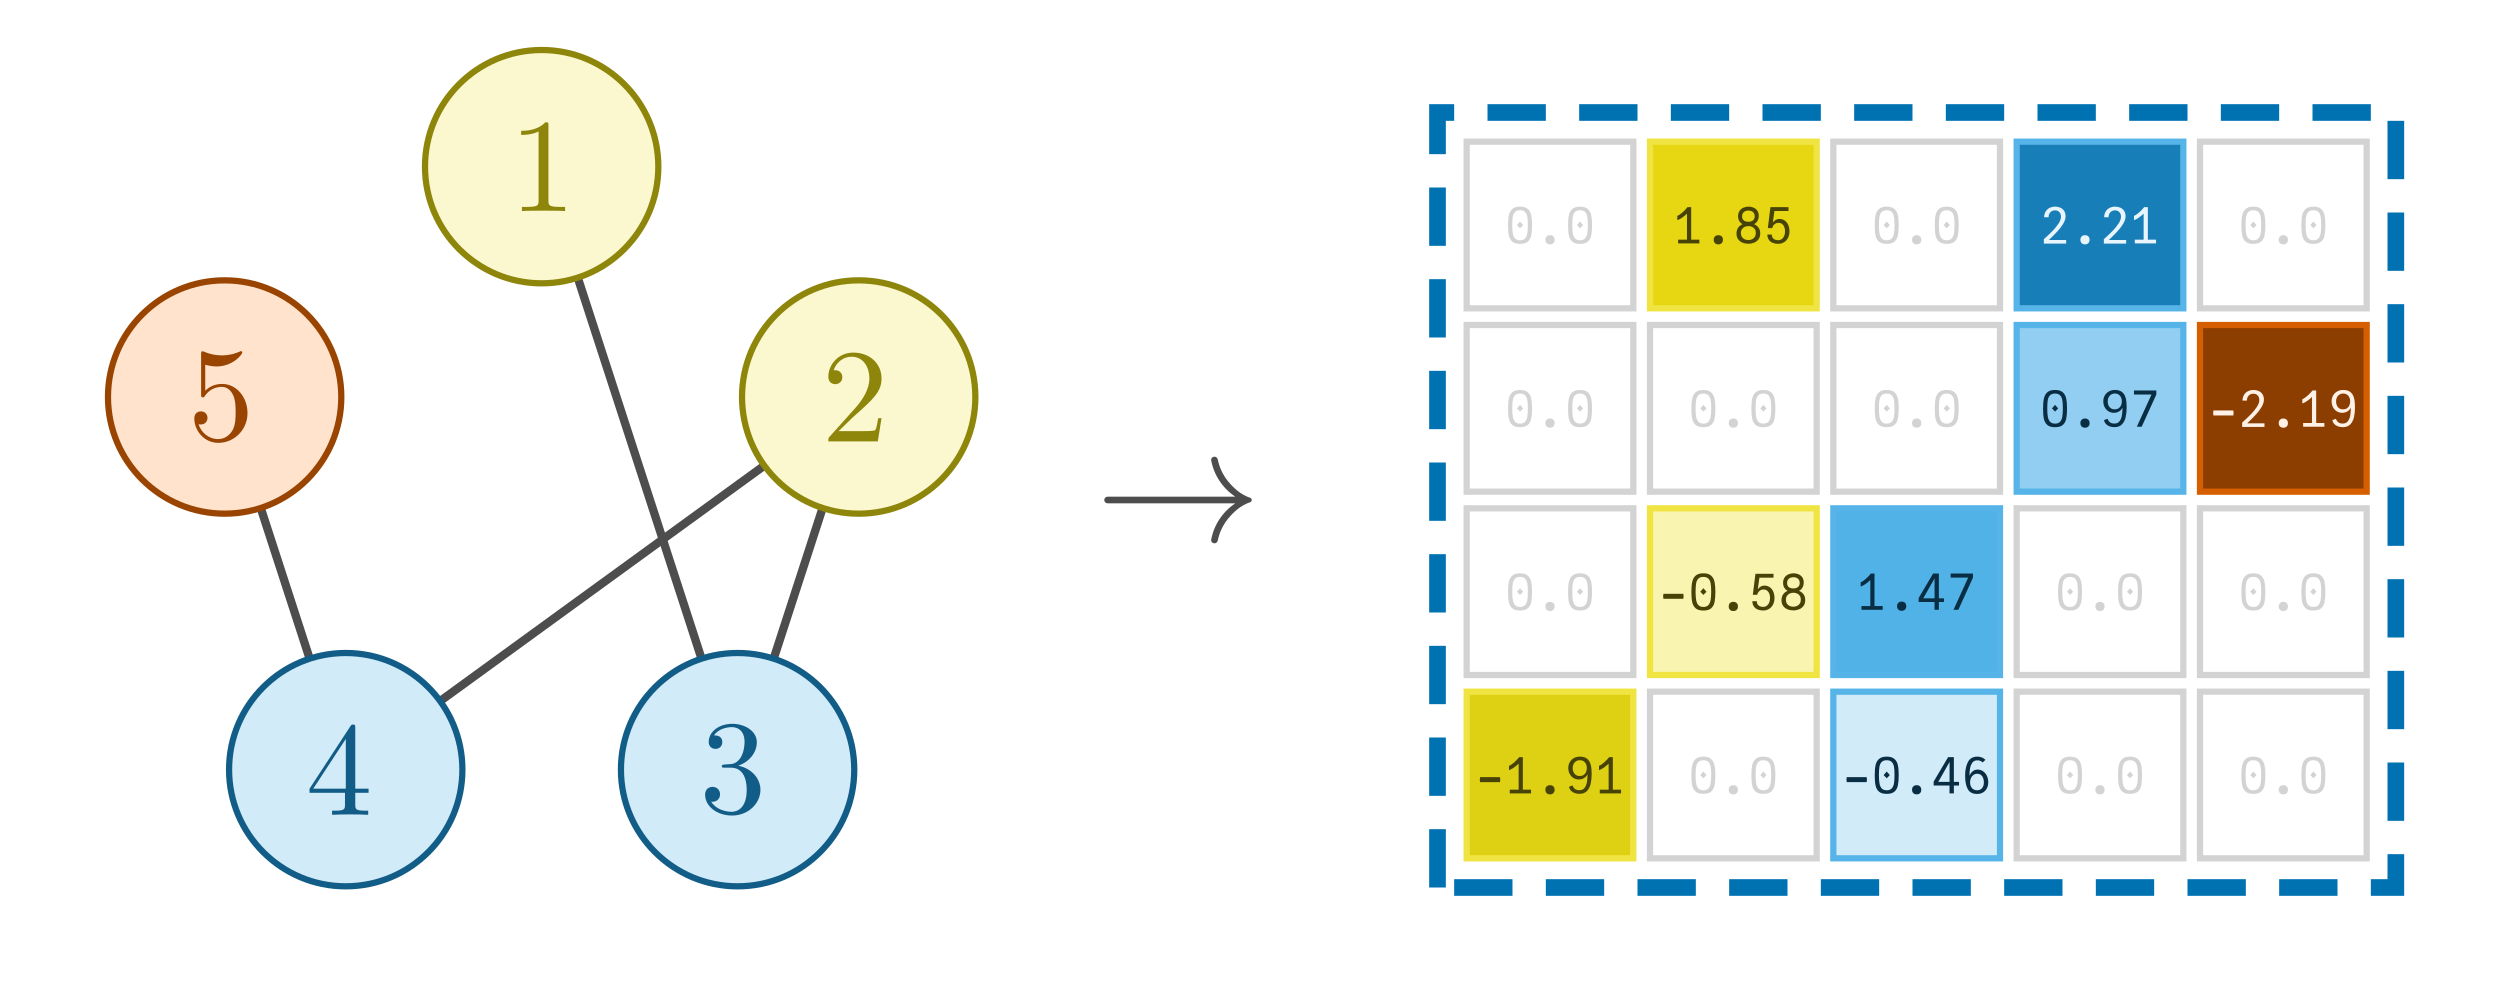
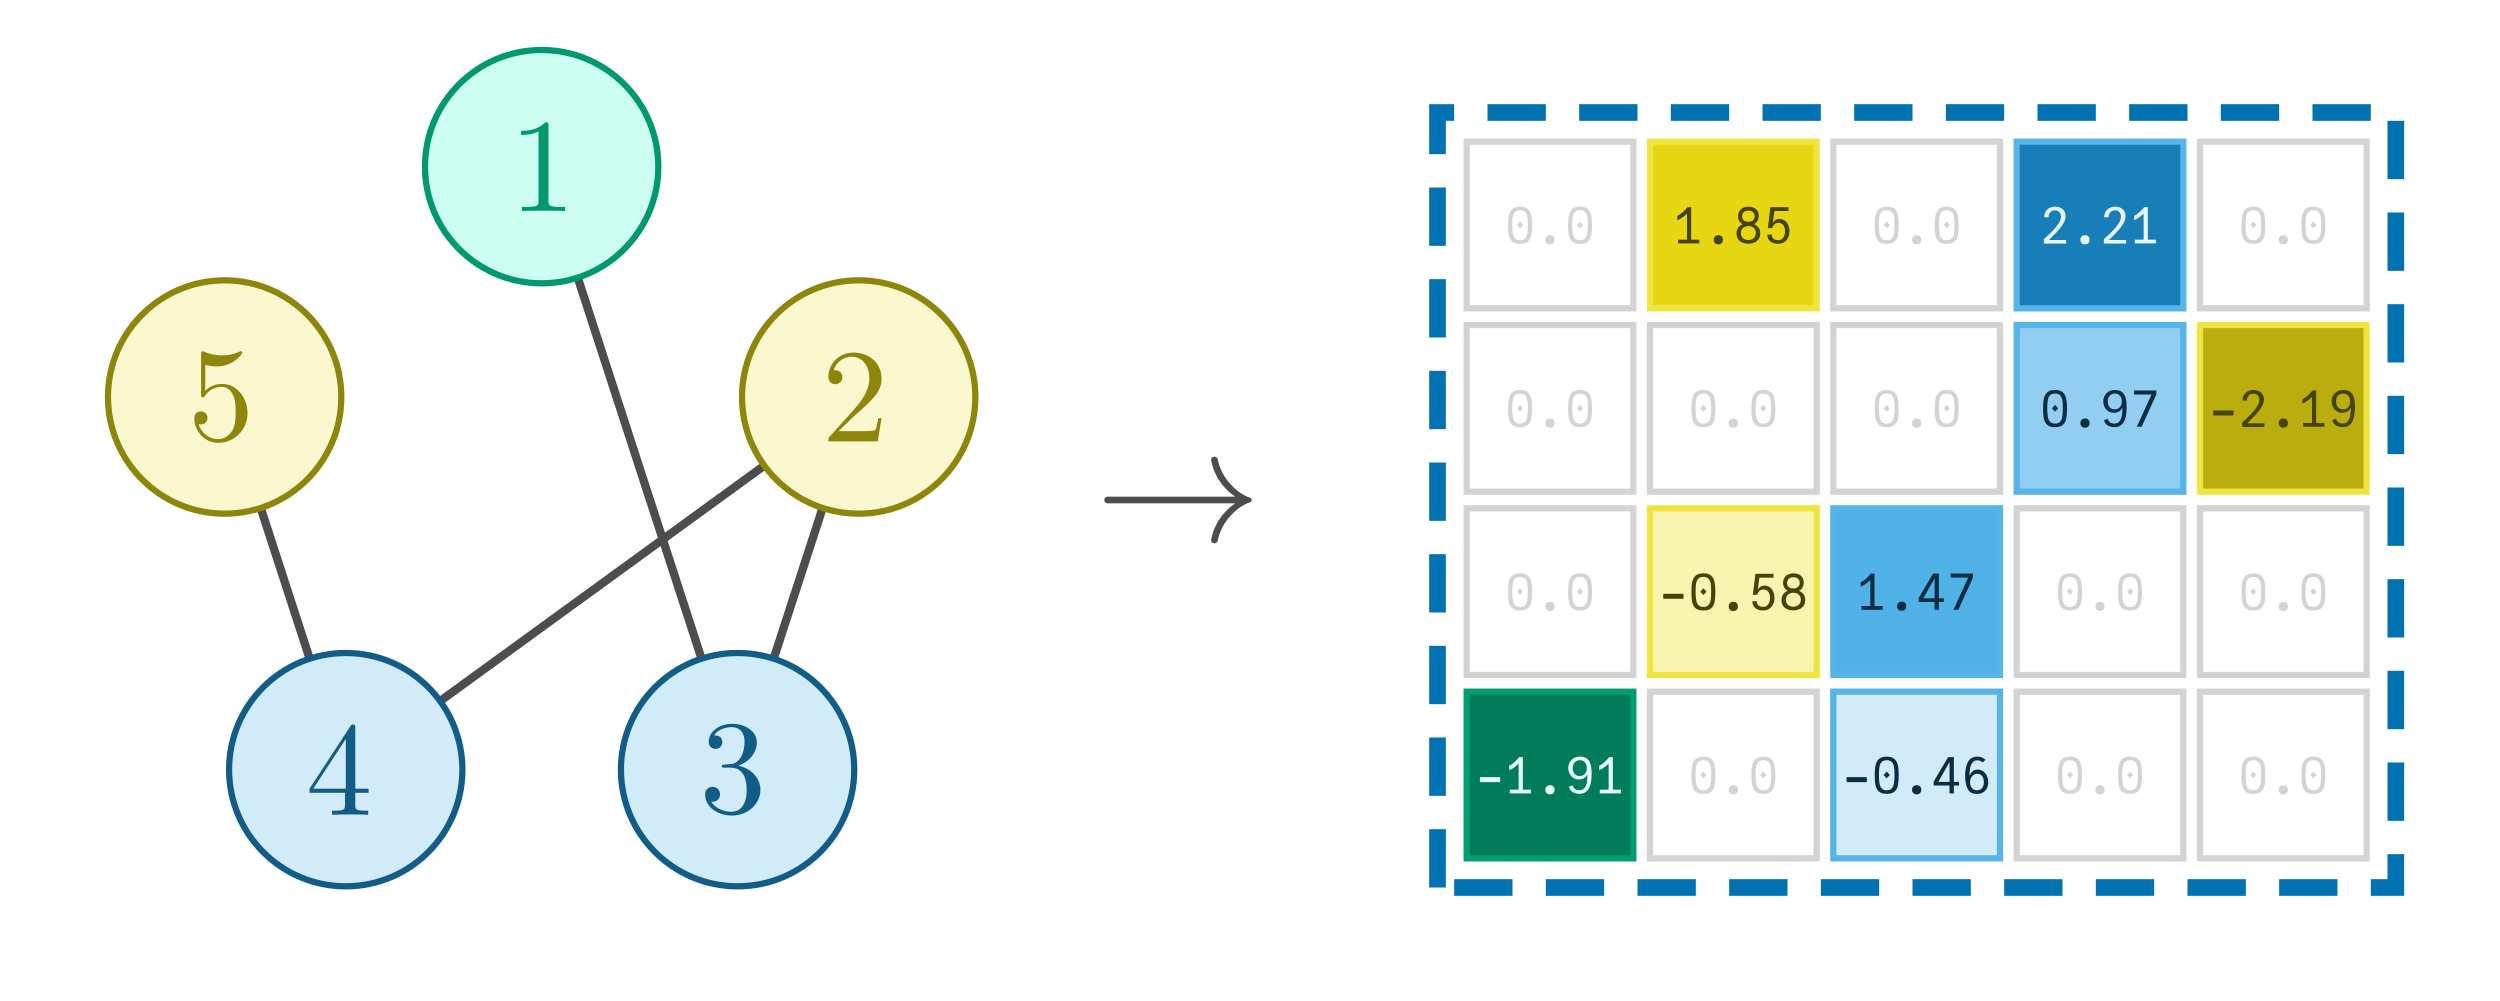
<svg xmlns="http://www.w3.org/2000/svg" xmlns:xlink="http://www.w3.org/1999/xlink" width="300" height="120" viewBox="0 0 300 120">
  <defs>
    <g>
      <g id="glyph-0-0">
        <path d="M 6.703 0 L 6.703 -0.496 L 6.191 -0.496 C 4.754 -0.496 4.703 -0.672 4.703 -1.266 L 4.703 -10.238 C 4.703 -10.625 4.703 -10.656 4.336 -10.656 C 3.344 -9.633 1.938 -9.633 1.426 -9.633 L 1.426 -9.137 C 1.742 -9.137 2.688 -9.137 3.52 -9.551 L 3.52 -1.266 C 3.52 -0.688 3.473 -0.496 2.031 -0.496 L 1.52 -0.496 L 1.52 0 C 2.078 -0.047 3.473 -0.047 4.113 -0.047 C 4.754 -0.047 6.145 -0.047 6.703 0 Z M 6.703 0 " />
      </g>
      <g id="glyph-0-1">
        <path d="M 7.184 -2.785 L 6.785 -2.785 C 6.703 -2.305 6.594 -1.602 6.434 -1.359 C 6.32 -1.23 5.266 -1.23 4.91 -1.23 L 2.031 -1.23 L 3.727 -2.879 C 6.223 -5.09 7.184 -5.953 7.184 -7.551 C 7.184 -9.375 5.742 -10.656 3.793 -10.656 C 1.984 -10.656 0.801 -9.184 0.801 -7.762 C 0.801 -6.863 1.602 -6.863 1.648 -6.863 C 1.922 -6.863 2.48 -7.055 2.48 -7.711 C 2.48 -8.129 2.191 -8.543 1.633 -8.543 C 1.504 -8.543 1.473 -8.543 1.426 -8.527 C 1.793 -9.566 2.656 -10.16 3.586 -10.16 C 5.039 -10.16 5.727 -8.863 5.727 -7.551 C 5.727 -6.273 4.93 -5.008 4.047 -4.016 L 0.977 -0.594 C 0.801 -0.414 0.801 -0.383 0.801 0 L 6.734 0 Z M 7.184 -2.785 " />
      </g>
      <g id="glyph-0-2">
        <path d="M 7.312 -2.734 C 7.312 -4.047 6.305 -5.297 4.641 -5.633 C 5.953 -6.062 6.879 -7.184 6.879 -8.449 C 6.879 -9.762 5.473 -10.656 3.938 -10.656 C 2.32 -10.656 1.105 -9.695 1.105 -8.48 C 1.105 -7.953 1.457 -7.648 1.922 -7.648 C 2.414 -7.648 2.734 -8 2.734 -8.465 C 2.734 -9.266 1.984 -9.266 1.742 -9.266 C 2.238 -10.047 3.297 -10.258 3.871 -10.258 C 4.527 -10.258 5.406 -9.902 5.406 -8.465 C 5.406 -8.273 5.375 -7.344 4.961 -6.641 C 4.48 -5.871 3.938 -5.824 3.535 -5.809 C 3.406 -5.793 3.023 -5.762 2.91 -5.762 C 2.785 -5.742 2.672 -5.727 2.672 -5.566 C 2.672 -5.391 2.785 -5.391 3.055 -5.391 L 3.762 -5.391 C 5.07 -5.391 5.664 -4.305 5.664 -2.734 C 5.664 -0.559 4.559 -0.098 3.855 -0.098 C 3.168 -0.098 1.969 -0.367 1.406 -1.312 C 1.969 -1.23 2.465 -1.586 2.465 -2.191 C 2.465 -2.77 2.031 -3.09 1.566 -3.09 C 1.184 -3.09 0.672 -2.863 0.672 -2.16 C 0.672 -0.703 2.16 0.352 3.902 0.352 C 5.855 0.352 7.312 -1.105 7.312 -2.734 Z M 7.312 -2.734 " />
      </g>
      <g id="glyph-0-3">
        <path d="M 7.535 -2.641 L 7.535 -3.137 L 5.938 -3.137 L 5.938 -10.414 C 5.938 -10.734 5.938 -10.832 5.68 -10.832 C 5.535 -10.832 5.488 -10.832 5.359 -10.641 L 0.449 -3.137 L 0.449 -2.641 L 4.703 -2.641 L 4.703 -1.246 C 4.703 -0.672 4.672 -0.496 3.488 -0.496 L 3.152 -0.496 L 3.152 0 C 3.809 -0.047 4.641 -0.047 5.312 -0.047 C 5.984 -0.047 6.832 -0.047 7.488 0 L 7.488 -0.496 L 7.152 -0.496 C 5.969 -0.496 5.938 -0.672 5.938 -1.246 L 5.938 -2.641 Z M 4.801 -3.137 L 0.895 -3.137 L 4.801 -9.105 Z M 4.801 -3.137 " />
      </g>
      <g id="glyph-0-4">
        <path d="M 7.184 -3.215 C 7.184 -5.121 5.871 -6.719 4.145 -6.719 C 3.375 -6.719 2.688 -6.465 2.113 -5.902 L 2.113 -9.023 C 2.434 -8.93 2.961 -8.816 3.473 -8.816 C 5.441 -8.816 6.559 -10.273 6.559 -10.48 C 6.559 -10.574 6.512 -10.656 6.398 -10.656 C 6.398 -10.656 6.352 -10.656 6.273 -10.609 C 5.953 -10.465 5.168 -10.145 4.098 -10.145 C 3.457 -10.145 2.719 -10.258 1.969 -10.594 C 1.84 -10.641 1.777 -10.641 1.777 -10.641 C 1.617 -10.641 1.617 -10.512 1.617 -10.258 L 1.617 -5.52 C 1.617 -5.23 1.617 -5.105 1.84 -5.105 C 1.953 -5.105 1.984 -5.152 2.047 -5.246 C 2.223 -5.504 2.816 -6.367 4.113 -6.367 C 4.945 -6.367 5.344 -5.633 5.473 -5.344 C 5.727 -4.754 5.762 -4.129 5.762 -3.328 C 5.762 -2.77 5.762 -1.809 5.375 -1.137 C 4.992 -0.512 4.398 -0.098 3.664 -0.098 C 2.496 -0.098 1.586 -0.945 1.312 -1.887 C 1.359 -1.871 1.406 -1.855 1.586 -1.855 C 2.113 -1.855 2.383 -2.258 2.383 -2.641 C 2.383 -3.023 2.113 -3.426 1.586 -3.426 C 1.359 -3.426 0.801 -3.312 0.801 -2.574 C 0.801 -1.199 1.902 0.352 3.695 0.352 C 5.551 0.352 7.184 -1.184 7.184 -3.215 Z M 7.184 -3.215 " />
      </g>
      <g id="glyph-1-0">
        <path d="M 18.859 -5 C 18.859 -5.121 18.781 -5.219 18.68 -5.262 C 17.539 -5.641 16.66 -6.441 15.941 -7.34 C 15.379 -8.059 14.961 -8.941 14.781 -9.879 C 14.738 -10.059 14.578 -10.199 14.379 -10.199 C 14.16 -10.199 13.98 -10.02 13.98 -9.801 C 13.98 -9.781 14 -9.738 14 -9.719 C 14.199 -8.66 14.66 -7.68 15.32 -6.84 C 15.762 -6.281 16.281 -5.801 16.879 -5.398 L 1.559 -5.398 C 1.34 -5.398 1.16 -5.219 1.16 -5 C 1.16 -4.781 1.34 -4.602 1.559 -4.602 L 16.879 -4.602 C 16.281 -4.199 15.762 -3.719 15.32 -3.16 C 14.66 -2.32 14.199 -1.34 14 -0.281 C 14 -0.262 13.98 -0.219 13.98 -0.199 C 13.98 0.02 14.16 0.199 14.379 0.199 C 14.578 0.199 14.738 0.059 14.781 -0.121 C 14.961 -1.059 15.379 -1.941 15.941 -2.66 C 16.66 -3.559 17.539 -4.359 18.68 -4.738 C 18.781 -4.781 18.859 -4.879 18.859 -5 Z M 18.859 -5 " />
      </g>
      <g id="glyph-2-0">
        <path d="M 1.805 0.059 C 1.395 0.059 1.086 -0.027 0.879 -0.207 C 0.672 -0.387 0.535 -0.633 0.465 -0.945 C 0.398 -1.262 0.367 -1.68 0.367 -2.195 C 0.367 -2.688 0.402 -3.09 0.473 -3.402 C 0.543 -3.715 0.684 -3.961 0.891 -4.141 C 1.102 -4.32 1.406 -4.41 1.805 -4.41 C 2.207 -4.41 2.512 -4.32 2.719 -4.141 C 2.93 -3.961 3.07 -3.715 3.141 -3.402 C 3.211 -3.09 3.246 -2.688 3.246 -2.195 C 3.246 -1.68 3.211 -1.262 3.145 -0.945 C 3.078 -0.633 2.941 -0.387 2.734 -0.207 C 2.527 -0.027 2.215 0.059 1.805 0.059 Z M 1.434 -2.195 L 1.805 -2.621 L 2.18 -2.195 L 1.805 -1.812 Z M 1.805 -0.371 C 2.07 -0.371 2.27 -0.445 2.406 -0.594 C 2.543 -0.742 2.633 -0.949 2.676 -1.203 C 2.719 -1.461 2.742 -1.793 2.742 -2.195 C 2.742 -2.605 2.723 -2.93 2.68 -3.18 C 2.641 -3.426 2.551 -3.621 2.414 -3.762 C 2.277 -3.906 2.074 -3.977 1.805 -3.977 C 1.535 -3.977 1.332 -3.906 1.195 -3.762 C 1.059 -3.621 0.973 -3.426 0.93 -3.18 C 0.891 -2.934 0.871 -2.605 0.871 -2.195 C 0.871 -1.793 0.891 -1.461 0.938 -1.203 C 0.98 -0.945 1.07 -0.746 1.207 -0.594 C 1.344 -0.445 1.543 -0.371 1.805 -0.371 Z M 1.805 -0.371 " />
      </g>
      <g id="glyph-2-1">
        <path d="M 1.801 0.121 C 1.629 0.121 1.496 0.07 1.398 -0.027 C 1.297 -0.129 1.246 -0.262 1.246 -0.434 C 1.246 -0.605 1.297 -0.738 1.398 -0.836 C 1.496 -0.934 1.629 -0.984 1.801 -0.984 C 1.973 -0.984 2.105 -0.934 2.203 -0.836 C 2.301 -0.738 2.352 -0.605 2.352 -0.434 C 2.352 -0.262 2.305 -0.129 2.203 -0.027 C 2.105 0.07 1.973 0.121 1.801 0.121 Z M 1.801 0.121 " />
      </g>
      <g id="glyph-2-2">
        <path d="M 0.574 -0.445 L 1.637 -0.445 L 1.637 -3.57 C 1.477 -3.406 1.285 -3.25 1.059 -3.09 C 0.836 -2.934 0.645 -2.836 0.48 -2.789 L 0.48 -3.301 C 0.68 -3.383 0.898 -3.531 1.129 -3.742 C 1.363 -3.957 1.555 -4.156 1.703 -4.352 L 2.141 -4.352 L 2.141 -0.445 L 3.125 -0.445 L 3.125 0 L 0.574 0 Z M 0.574 -0.445 " />
      </g>
      <g id="glyph-2-3">
        <path d="M 1.797 0.043 C 1.547 0.043 1.316 0 1.098 -0.09 C 0.883 -0.176 0.711 -0.309 0.578 -0.492 C 0.445 -0.676 0.379 -0.902 0.379 -1.176 C 0.379 -1.453 0.445 -1.688 0.578 -1.883 C 0.711 -2.074 0.891 -2.215 1.109 -2.301 C 0.941 -2.395 0.809 -2.523 0.711 -2.684 C 0.617 -2.844 0.57 -3.035 0.57 -3.258 C 0.57 -3.516 0.629 -3.73 0.75 -3.906 C 0.867 -4.078 1.023 -4.203 1.215 -4.285 C 1.406 -4.367 1.609 -4.41 1.828 -4.41 C 2.043 -4.41 2.242 -4.371 2.43 -4.289 C 2.613 -4.211 2.762 -4.086 2.879 -3.922 C 2.992 -3.754 3.047 -3.551 3.047 -3.305 C 3.047 -3.074 2.996 -2.875 2.898 -2.699 C 2.797 -2.523 2.656 -2.391 2.484 -2.305 C 2.715 -2.207 2.898 -2.066 3.031 -1.879 C 3.164 -1.695 3.227 -1.465 3.227 -1.195 C 3.227 -0.922 3.16 -0.691 3.031 -0.504 C 2.898 -0.32 2.723 -0.184 2.508 -0.094 C 2.289 -0.004 2.055 0.043 1.797 0.043 Z M 1.797 -0.398 C 1.961 -0.398 2.113 -0.43 2.25 -0.496 C 2.387 -0.559 2.496 -0.656 2.578 -0.781 C 2.66 -0.91 2.699 -1.066 2.699 -1.246 C 2.699 -1.43 2.66 -1.582 2.578 -1.707 C 2.496 -1.832 2.391 -1.922 2.258 -1.984 C 2.121 -2.047 1.973 -2.074 1.812 -2.074 C 1.645 -2.074 1.492 -2.043 1.355 -1.977 C 1.219 -1.914 1.109 -1.816 1.027 -1.691 C 0.945 -1.562 0.906 -1.41 0.906 -1.234 C 0.906 -1.055 0.945 -0.902 1.027 -0.777 C 1.105 -0.652 1.215 -0.555 1.348 -0.492 C 1.484 -0.43 1.633 -0.398 1.797 -0.398 Z M 1.797 -2.594 C 2.039 -2.594 2.227 -2.648 2.363 -2.766 C 2.5 -2.879 2.566 -3.039 2.566 -3.25 C 2.566 -3.457 2.5 -3.625 2.367 -3.75 C 2.234 -3.875 2.051 -3.938 1.809 -3.938 C 1.57 -3.938 1.387 -3.875 1.25 -3.75 C 1.117 -3.625 1.051 -3.453 1.051 -3.238 C 1.051 -3.035 1.113 -2.875 1.242 -2.762 C 1.371 -2.648 1.559 -2.594 1.797 -2.594 Z M 1.797 -2.594 " />
      </g>
      <g id="glyph-2-4">
        <path d="M 1.77 0.055 C 1.531 0.055 1.316 0.016 1.121 -0.066 C 0.926 -0.145 0.773 -0.266 0.66 -0.434 C 0.543 -0.602 0.484 -0.809 0.484 -1.062 L 1.016 -1.062 C 1.016 -0.836 1.086 -0.664 1.227 -0.551 C 1.367 -0.438 1.547 -0.379 1.766 -0.379 C 1.945 -0.379 2.102 -0.426 2.227 -0.523 C 2.355 -0.621 2.449 -0.75 2.512 -0.914 C 2.574 -1.078 2.605 -1.262 2.605 -1.457 C 2.605 -1.641 2.574 -1.809 2.516 -1.965 C 2.457 -2.117 2.371 -2.238 2.254 -2.328 C 2.137 -2.422 1.992 -2.465 1.824 -2.465 C 1.641 -2.465 1.48 -2.41 1.344 -2.297 C 1.203 -2.18 1.113 -2.027 1.066 -1.828 L 0.539 -1.828 L 0.852 -4.352 L 3.02 -4.352 L 3.02 -3.887 L 1.332 -3.887 L 1.133 -2.488 C 1.242 -2.633 1.363 -2.742 1.488 -2.82 C 1.617 -2.895 1.762 -2.934 1.922 -2.934 C 2.172 -2.934 2.391 -2.867 2.574 -2.738 C 2.758 -2.605 2.898 -2.43 2.992 -2.203 C 3.09 -1.977 3.137 -1.723 3.137 -1.445 C 3.137 -1.152 3.082 -0.891 2.965 -0.664 C 2.852 -0.438 2.691 -0.262 2.484 -0.137 C 2.277 -0.008 2.039 0.055 1.77 0.055 Z M 1.77 0.055 " />
      </g>
      <g id="glyph-2-5">
        <path d="M 0.598 -0.629 C 0.934 -0.93 1.234 -1.215 1.496 -1.484 C 1.762 -1.75 1.996 -2.039 2.207 -2.352 C 2.414 -2.664 2.52 -2.949 2.52 -3.203 C 2.52 -3.359 2.488 -3.492 2.43 -3.609 C 2.367 -3.723 2.281 -3.812 2.176 -3.871 C 2.066 -3.934 1.945 -3.965 1.805 -3.965 C 1.652 -3.965 1.52 -3.93 1.402 -3.863 C 1.285 -3.793 1.191 -3.695 1.125 -3.57 C 1.059 -3.445 1.027 -3.297 1.027 -3.133 L 0.496 -3.133 C 0.504 -3.402 0.566 -3.637 0.684 -3.828 C 0.801 -4.02 0.961 -4.164 1.16 -4.262 C 1.359 -4.359 1.578 -4.41 1.824 -4.41 C 2.051 -4.41 2.258 -4.367 2.445 -4.281 C 2.637 -4.195 2.785 -4.066 2.902 -3.891 C 3.016 -3.715 3.07 -3.5 3.07 -3.246 C 3.07 -2.977 2.98 -2.688 2.797 -2.379 C 2.613 -2.07 2.398 -1.781 2.16 -1.52 C 1.922 -1.254 1.625 -0.953 1.277 -0.613 L 1.066 -0.406 L 3.137 -0.406 L 3.137 0.031 L 0.461 0.031 L 0.461 -0.504 Z M 0.598 -0.629 " />
      </g>
      <g id="glyph-2-6">
        <path d="M 1.727 0.055 C 1.512 0.055 1.316 0.02 1.137 -0.047 C 0.961 -0.113 0.816 -0.211 0.699 -0.336 C 0.586 -0.465 0.512 -0.617 0.48 -0.793 L 0.91 -0.953 C 0.977 -0.75 1.078 -0.605 1.211 -0.516 C 1.34 -0.426 1.516 -0.379 1.727 -0.379 C 2.012 -0.379 2.227 -0.48 2.367 -0.684 C 2.508 -0.887 2.598 -1.117 2.637 -1.379 C 2.672 -1.637 2.695 -1.941 2.707 -2.293 C 2.602 -2.09 2.461 -1.934 2.281 -1.828 C 2.102 -1.723 1.895 -1.668 1.668 -1.668 C 1.426 -1.668 1.207 -1.727 1.016 -1.848 C 0.82 -1.969 0.668 -2.133 0.559 -2.344 C 0.449 -2.555 0.395 -2.793 0.395 -3.055 C 0.395 -3.32 0.457 -3.555 0.582 -3.762 C 0.703 -3.969 0.871 -4.129 1.082 -4.242 C 1.293 -4.355 1.531 -4.41 1.793 -4.41 C 2.16 -4.41 2.449 -4.324 2.656 -4.152 C 2.863 -3.98 3.004 -3.746 3.082 -3.449 C 3.16 -3.152 3.199 -2.793 3.199 -2.371 C 3.199 -1.922 3.16 -1.52 3.082 -1.164 C 3.004 -0.812 2.859 -0.52 2.645 -0.289 C 2.426 -0.059 2.121 0.055 1.727 0.055 Z M 1.746 -2.082 C 1.934 -2.082 2.09 -2.121 2.223 -2.203 C 2.352 -2.285 2.453 -2.402 2.52 -2.547 C 2.586 -2.691 2.621 -2.859 2.621 -3.047 C 2.621 -3.23 2.586 -3.391 2.52 -3.531 C 2.449 -3.672 2.352 -3.785 2.223 -3.863 C 2.098 -3.945 1.949 -3.984 1.781 -3.984 C 1.609 -3.984 1.461 -3.945 1.332 -3.863 C 1.203 -3.785 1.102 -3.672 1.031 -3.527 C 0.961 -3.383 0.926 -3.219 0.926 -3.035 C 0.926 -2.855 0.957 -2.695 1.023 -2.547 C 1.086 -2.402 1.18 -2.289 1.305 -2.207 C 1.426 -2.125 1.574 -2.082 1.746 -2.082 Z M 1.746 -2.082 " />
      </g>
      <g id="glyph-2-7">
        <path d="M 2.578 -3.859 L 0.477 -3.859 L 0.477 -4.352 L 3.16 -4.352 L 3.16 -3.863 L 1.402 0 L 0.82 0 Z M 2.578 -3.859 " />
      </g>
      <g id="glyph-2-8">
        <path d="M 0.602 -1.492 L 0.566 -1.648 L 0.602 -1.805 L 0.602 -1.949 L 3.008 -1.949 L 3.008 -1.805 L 3.039 -1.648 L 3.008 -1.492 L 3.008 -1.352 L 0.602 -1.352 Z M 0.602 -1.492 " />
      </g>
      <g id="glyph-2-9">
        <path d="M 2.141 -0.938 L 0.238 -0.938 L 0.238 -1.414 L 1.973 -4.352 L 2.664 -4.352 L 2.664 -1.379 L 3.281 -1.379 L 3.281 -0.938 L 2.664 -0.938 L 2.664 0 L 2.141 0 Z M 2.148 -1.379 L 2.148 -3.77 L 0.793 -1.379 Z M 2.148 -1.379 " />
      </g>
      <g id="glyph-2-10">
        <path d="M 1.859 0.07 C 1.32 0.07 0.945 -0.121 0.73 -0.512 C 0.52 -0.902 0.414 -1.438 0.414 -2.113 C 0.414 -2.789 0.527 -3.34 0.754 -3.77 C 0.98 -4.195 1.355 -4.41 1.879 -4.41 C 2.094 -4.41 2.281 -4.375 2.438 -4.305 C 2.598 -4.234 2.734 -4.141 2.855 -4.027 L 2.508 -3.707 C 2.363 -3.879 2.148 -3.965 1.867 -3.965 C 1.609 -3.965 1.41 -3.867 1.273 -3.672 C 1.137 -3.477 1.051 -3.246 1.004 -2.98 C 0.961 -2.715 0.938 -2.426 0.93 -2.113 C 1.039 -2.352 1.176 -2.535 1.34 -2.664 C 1.504 -2.793 1.695 -2.855 1.914 -2.855 C 2.16 -2.855 2.383 -2.785 2.578 -2.648 C 2.773 -2.508 2.926 -2.324 3.031 -2.09 C 3.137 -1.855 3.191 -1.605 3.191 -1.34 C 3.191 -1.066 3.137 -0.82 3.027 -0.605 C 2.914 -0.391 2.758 -0.227 2.555 -0.105 C 2.355 0.012 2.121 0.07 1.859 0.07 Z M 1.848 -0.371 C 2.113 -0.371 2.312 -0.457 2.453 -0.633 C 2.594 -0.805 2.664 -1.035 2.664 -1.324 C 2.664 -1.512 2.637 -1.688 2.578 -1.844 C 2.52 -2 2.43 -2.121 2.312 -2.215 C 2.191 -2.305 2.047 -2.352 1.871 -2.352 C 1.695 -2.352 1.543 -2.305 1.41 -2.211 C 1.281 -2.117 1.18 -1.992 1.113 -1.836 C 1.043 -1.68 1.008 -1.504 1.008 -1.312 C 1.008 -1.133 1.043 -0.969 1.109 -0.828 C 1.176 -0.684 1.273 -0.57 1.398 -0.492 C 1.527 -0.41 1.676 -0.371 1.848 -0.371 Z M 1.848 -0.371 " />
      </g>
    </g>
  </defs>
  <rect x="-30" y="-12" width="360" height="144" fill="rgb(100%, 100%, 100%)" fill-opacity="1" />
  <path fill="none" stroke-width="1" stroke-linecap="butt" stroke-linejoin="miter" stroke="rgb(30%, 30%, 30%)" stroke-opacity="1" stroke-miterlimit="10" d="M 103.043 47.641 L 41.488 92.359 " />
  <path fill="none" stroke-width="1" stroke-linecap="butt" stroke-linejoin="miter" stroke="rgb(30%, 30%, 30%)" stroke-opacity="1" stroke-miterlimit="10" d="M 41.488 92.359 L 26.957 47.641 " />
  <path fill="none" stroke-width="1" stroke-linecap="butt" stroke-linejoin="miter" stroke="rgb(30%, 30%, 30%)" stroke-opacity="1" stroke-miterlimit="10" d="M 103.043 47.641 L 88.512 92.359 " />
  <path fill="none" stroke-width="1" stroke-linecap="butt" stroke-linejoin="miter" stroke="rgb(30%, 30%, 30%)" stroke-opacity="1" stroke-miterlimit="10" d="M 65 20 L 88.512 92.359 " />
-   <path fill-rule="nonzero" fill="rgb(98.529%, 97.353%, 81.471%)" fill-opacity="1" stroke-width="0.75" stroke-linecap="butt" stroke-linejoin="miter" stroke="rgb(55.588%, 52.059%, 4.412%)" stroke-opacity="1" stroke-miterlimit="10" d="M 79 20 C 79 27.73 72.73 34 65 34 C 57.27 34 51 27.73 51 20 C 51 12.27 57.27 6 65 6 C 72.73 6 79 12.27 79 20 Z M 79 20 " />
-   <g fill="rgb(55.588%, 52.059%, 4.412%)" fill-opacity="1">
+   <path fill-rule="nonzero" fill="rgb(80%, 100%, 94.557%)" fill-opacity="1" stroke-width="0.75" stroke-linecap="butt" stroke-linejoin="miter" stroke="rgb(0%, 60%, 43.671%)" stroke-opacity="1" stroke-miterlimit="10" d="M 79 20 C 79 27.73 72.73 34 65 34 C 57.27 34 51 27.73 51 20 C 51 12.27 57.27 6 65 6 C 72.73 6 79 12.27 79 20 Z M 79 20 " />
+   <g fill="rgb(0%, 60%, 43.671%)" fill-opacity="1">
    <use xlink:href="#glyph-0-0" x="61.11" y="25.328" />
  </g>
  <path fill-rule="nonzero" fill="rgb(98.529%, 97.353%, 81.471%)" fill-opacity="1" stroke-width="0.75" stroke-linecap="butt" stroke-linejoin="miter" stroke="rgb(55.588%, 52.059%, 4.412%)" stroke-opacity="1" stroke-miterlimit="10" d="M 117.043 47.641 C 117.043 55.371 110.773 61.641 103.043 61.641 C 95.309 61.641 89.043 55.371 89.043 47.641 C 89.043 39.906 95.309 33.641 103.043 33.641 C 110.773 33.641 117.043 39.906 117.043 47.641 Z M 117.043 47.641 " />
  <g fill="rgb(55.588%, 52.059%, 4.412%)" fill-opacity="1">
    <use xlink:href="#glyph-0-1" x="98.6" y="52.967" />
  </g>
  <path fill-rule="nonzero" fill="rgb(82.304%, 92.147%, 97.696%)" fill-opacity="1" stroke-width="0.75" stroke-linecap="butt" stroke-linejoin="miter" stroke="rgb(6.911%, 36.44%, 53.089%)" stroke-opacity="1" stroke-miterlimit="10" d="M 102.512 92.359 C 102.512 100.094 96.242 106.359 88.512 106.359 C 80.781 106.359 74.512 100.094 74.512 92.359 C 74.512 84.629 80.781 78.359 88.512 78.359 C 96.242 78.359 102.512 84.629 102.512 92.359 Z M 102.512 92.359 " />
  <g fill="rgb(6.911%, 36.44%, 53.089%)" fill-opacity="1">
    <use xlink:href="#glyph-0-2" x="83.941" y="97.513" />
  </g>
  <path fill-rule="nonzero" fill="rgb(82.304%, 92.147%, 97.696%)" fill-opacity="1" stroke-width="0.75" stroke-linecap="butt" stroke-linejoin="miter" stroke="rgb(6.911%, 36.44%, 53.089%)" stroke-opacity="1" stroke-miterlimit="10" d="M 55.488 92.359 C 55.488 100.094 49.219 106.359 41.488 106.359 C 33.758 106.359 27.488 100.094 27.488 92.359 C 27.488 84.629 33.758 78.359 41.488 78.359 C 49.219 78.359 55.488 84.629 55.488 92.359 Z M 55.488 92.359 " />
  <g fill="rgb(6.911%, 36.44%, 53.089%)" fill-opacity="1">
    <use xlink:href="#glyph-0-3" x="36.695" y="97.777" />
  </g>
-   <path fill-rule="nonzero" fill="rgb(100%, 88.826%, 80%)" fill-opacity="1" stroke-width="0.75" stroke-linecap="butt" stroke-linejoin="miter" stroke="rgb(60%, 26.479%, 0%)" stroke-opacity="1" stroke-miterlimit="10" d="M 40.957 47.641 C 40.957 55.371 34.691 61.641 26.957 61.641 C 19.227 61.641 12.957 55.371 12.957 47.641 C 12.957 39.906 19.227 33.641 26.957 33.641 C 34.691 33.641 40.957 39.906 40.957 47.641 Z M 40.957 47.641 " />
-   <g fill="rgb(60%, 26.479%, 0%)" fill-opacity="1">
+   <path fill-rule="nonzero" fill="rgb(98.529%, 97.353%, 81.471%)" fill-opacity="1" stroke-width="0.75" stroke-linecap="butt" stroke-linejoin="miter" stroke="rgb(55.588%, 52.059%, 4.412%)" stroke-opacity="1" stroke-miterlimit="10" d="M 40.957 47.641 C 40.957 55.371 34.691 61.641 26.957 61.641 C 19.227 61.641 12.957 55.371 12.957 47.641 C 12.957 39.906 19.227 33.641 26.957 33.641 C 34.691 33.641 40.957 39.906 40.957 47.641 Z M 40.957 47.641 " />
+   <g fill="rgb(55.588%, 52.059%, 4.412%)" fill-opacity="1">
    <use xlink:href="#glyph-0-4" x="22.516" y="52.791" />
  </g>
  <g fill="rgb(30%, 30%, 30%)" fill-opacity="1">
    <use xlink:href="#glyph-1-0" x="131.35" y="65" />
  </g>
  <path fill-rule="nonzero" fill="rgb(100%, 100%, 100%)" fill-opacity="1" stroke-width="0.75" stroke-linecap="butt" stroke-linejoin="miter" stroke="rgb(82.745%, 82.745%, 82.745%)" stroke-opacity="1" stroke-miterlimit="10" d="M 176 37 L 176 17 L 196 17 L 196 37 Z M 176 37 " />
  <g fill="rgb(82.745%, 82.745%, 82.745%)" fill-opacity="1">
    <use xlink:href="#glyph-2-0" x="180.6" y="29.205" />
    <use xlink:href="#glyph-2-1" x="184.2" y="29.205" />
    <use xlink:href="#glyph-2-0" x="187.8" y="29.205" />
  </g>
  <path fill-rule="nonzero" fill="rgb(90.148%, 84.424%, 7.155%)" fill-opacity="1" stroke-width="0.75" stroke-linecap="butt" stroke-linejoin="miter" stroke="rgb(94.118%, 89.412%, 25.882%)" stroke-opacity="1" stroke-miterlimit="10" d="M 198 37 L 198 17 L 218 17 L 218 37 Z M 198 37 " />
  <g fill="rgb(27.794%, 26.029%, 2.206%)" fill-opacity="1">
    <use xlink:href="#glyph-2-2" x="200.8" y="29.205" />
    <use xlink:href="#glyph-2-1" x="204.4" y="29.205" />
    <use xlink:href="#glyph-2-3" x="208" y="29.205" />
    <use xlink:href="#glyph-2-4" x="211.6" y="29.205" />
  </g>
  <path fill-rule="nonzero" fill="rgb(100%, 100%, 100%)" fill-opacity="1" stroke-width="0.75" stroke-linecap="butt" stroke-linejoin="miter" stroke="rgb(82.745%, 82.745%, 82.745%)" stroke-opacity="1" stroke-miterlimit="10" d="M 220 37 L 220 17 L 240 17 L 240 37 Z M 220 37 " />
  <g fill="rgb(82.745%, 82.745%, 82.745%)" fill-opacity="1">
    <use xlink:href="#glyph-2-0" x="224.6" y="29.205" />
    <use xlink:href="#glyph-2-1" x="228.2" y="29.205" />
    <use xlink:href="#glyph-2-0" x="231.8" y="29.205" />
  </g>
  <path fill-rule="nonzero" fill="rgb(9.366%, 49.384%, 71.948%)" fill-opacity="1" stroke-width="0.75" stroke-linecap="butt" stroke-linejoin="miter" stroke="rgb(33.725%, 70.588%, 91.373%)" stroke-opacity="1" stroke-miterlimit="10" d="M 242 37 L 242 17 L 262 17 L 262 37 Z M 242 37 " />
  <g fill="rgb(91.152%, 96.073%, 98.848%)" fill-opacity="1">
    <use xlink:href="#glyph-2-5" x="244.8" y="29.205" />
    <use xlink:href="#glyph-2-1" x="248.4" y="29.205" />
    <use xlink:href="#glyph-2-5" x="252" y="29.205" />
    <use xlink:href="#glyph-2-2" x="255.6" y="29.205" />
  </g>
  <path fill-rule="nonzero" fill="rgb(100%, 100%, 100%)" fill-opacity="1" stroke-width="0.75" stroke-linecap="butt" stroke-linejoin="miter" stroke="rgb(82.745%, 82.745%, 82.745%)" stroke-opacity="1" stroke-miterlimit="10" d="M 264 37 L 264 17 L 284 17 L 284 37 Z M 264 37 " />
  <g fill="rgb(82.745%, 82.745%, 82.745%)" fill-opacity="1">
    <use xlink:href="#glyph-2-0" x="268.6" y="29.205" />
    <use xlink:href="#glyph-2-1" x="272.2" y="29.205" />
    <use xlink:href="#glyph-2-0" x="275.8" y="29.205" />
  </g>
  <path fill-rule="nonzero" fill="rgb(100%, 100%, 100%)" fill-opacity="1" stroke-width="0.75" stroke-linecap="butt" stroke-linejoin="miter" stroke="rgb(82.745%, 82.745%, 82.745%)" stroke-opacity="1" stroke-miterlimit="10" d="M 176 59 L 176 39 L 196 39 L 196 59 Z M 176 59 " />
  <g fill="rgb(82.745%, 82.745%, 82.745%)" fill-opacity="1">
    <use xlink:href="#glyph-2-0" x="180.6" y="51.205" />
    <use xlink:href="#glyph-2-1" x="184.2" y="51.205" />
    <use xlink:href="#glyph-2-0" x="187.8" y="51.205" />
  </g>
  <path fill-rule="nonzero" fill="rgb(100%, 100%, 100%)" fill-opacity="1" stroke-width="0.75" stroke-linecap="butt" stroke-linejoin="miter" stroke="rgb(82.745%, 82.745%, 82.745%)" stroke-opacity="1" stroke-miterlimit="10" d="M 198 59 L 198 39 L 218 39 L 218 59 Z M 198 59 " />
  <g fill="rgb(82.745%, 82.745%, 82.745%)" fill-opacity="1">
    <use xlink:href="#glyph-2-0" x="202.6" y="51.205" />
    <use xlink:href="#glyph-2-1" x="206.2" y="51.205" />
    <use xlink:href="#glyph-2-0" x="209.8" y="51.205" />
  </g>
  <path fill-rule="nonzero" fill="rgb(100%, 100%, 100%)" fill-opacity="1" stroke-width="0.75" stroke-linecap="butt" stroke-linejoin="miter" stroke="rgb(82.745%, 82.745%, 82.745%)" stroke-opacity="1" stroke-miterlimit="10" d="M 220 59 L 220 39 L 240 39 L 240 59 Z M 220 59 " />
  <g fill="rgb(82.745%, 82.745%, 82.745%)" fill-opacity="1">
    <use xlink:href="#glyph-2-0" x="224.6" y="51.205" />
    <use xlink:href="#glyph-2-1" x="228.2" y="51.205" />
    <use xlink:href="#glyph-2-0" x="231.8" y="51.205" />
  </g>
  <path fill-rule="nonzero" fill="rgb(57.024%, 80.928%, 94.406%)" fill-opacity="1" stroke-width="0.75" stroke-linecap="butt" stroke-linejoin="miter" stroke="rgb(33.725%, 70.588%, 91.373%)" stroke-opacity="1" stroke-miterlimit="10" d="M 242 59 L 242 39 L 262 39 L 262 59 Z M 242 59 " />
  <g fill="rgb(3.455%, 18.22%, 26.545%)" fill-opacity="1">
    <use xlink:href="#glyph-2-0" x="244.8" y="51.205" />
    <use xlink:href="#glyph-2-1" x="248.4" y="51.205" />
    <use xlink:href="#glyph-2-6" x="252" y="51.205" />
    <use xlink:href="#glyph-2-7" x="255.6" y="51.205" />
  </g>
-   <path fill-rule="nonzero" fill="rgb(54.748%, 24.161%, 0%)" fill-opacity="1" stroke-width="0.75" stroke-linecap="butt" stroke-linejoin="miter" stroke="rgb(83.529%, 36.863%, 0%)" stroke-opacity="1" stroke-miterlimit="10" d="M 264 59 L 264 39 L 284 39 L 284 59 Z M 264 59 " />
-   <g fill="rgb(100%, 94.413%, 90%)" fill-opacity="1">
+   <path fill-rule="nonzero" fill="rgb(72.869%, 68.243%, 5.783%)" fill-opacity="1" stroke-width="0.75" stroke-linecap="butt" stroke-linejoin="miter" stroke="rgb(94.118%, 89.412%, 25.882%)" stroke-opacity="1" stroke-miterlimit="10" d="M 264 59 L 264 39 L 284 39 L 284 59 Z M 264 59 " />
+   <g fill="rgb(27.794%, 26.029%, 2.206%)" fill-opacity="1">
    <use xlink:href="#glyph-2-8" x="265" y="51.205" />
    <use xlink:href="#glyph-2-5" x="268.6" y="51.205" />
    <use xlink:href="#glyph-2-1" x="272.2" y="51.205" />
    <use xlink:href="#glyph-2-2" x="275.8" y="51.205" />
    <use xlink:href="#glyph-2-6" x="279.4" y="51.205" />
  </g>
  <path fill-rule="nonzero" fill="rgb(100%, 100%, 100%)" fill-opacity="1" stroke-width="0.75" stroke-linecap="butt" stroke-linejoin="miter" stroke="rgb(82.745%, 82.745%, 82.745%)" stroke-opacity="1" stroke-miterlimit="10" d="M 176 81 L 176 61 L 196 61 L 196 81 Z M 176 81 " />
  <g fill="rgb(82.745%, 82.745%, 82.745%)" fill-opacity="1">
    <use xlink:href="#glyph-2-0" x="180.6" y="73.205" />
    <use xlink:href="#glyph-2-1" x="184.2" y="73.205" />
    <use xlink:href="#glyph-2-0" x="187.8" y="73.205" />
  </g>
  <path fill-rule="nonzero" fill="rgb(97.538%, 95.569%, 68.98%)" fill-opacity="1" stroke-width="0.75" stroke-linecap="butt" stroke-linejoin="miter" stroke="rgb(94.118%, 89.412%, 25.882%)" stroke-opacity="1" stroke-miterlimit="10" d="M 198 81 L 198 61 L 218 61 L 218 81 Z M 198 81 " />
  <g fill="rgb(27.794%, 26.029%, 2.206%)" fill-opacity="1">
    <use xlink:href="#glyph-2-8" x="199" y="73.205" />
    <use xlink:href="#glyph-2-0" x="202.6" y="73.205" />
    <use xlink:href="#glyph-2-1" x="206.2" y="73.205" />
    <use xlink:href="#glyph-2-4" x="209.8" y="73.205" />
    <use xlink:href="#glyph-2-3" x="213.4" y="73.205" />
  </g>
  <path fill-rule="nonzero" fill="rgb(31.847%, 69.755%, 91.128%)" fill-opacity="1" stroke-width="0.75" stroke-linecap="butt" stroke-linejoin="miter" stroke="rgb(33.725%, 70.588%, 91.373%)" stroke-opacity="1" stroke-miterlimit="10" d="M 220 81 L 220 61 L 240 61 L 240 81 Z M 220 81 " />
  <g fill="rgb(3.455%, 18.22%, 26.545%)" fill-opacity="1">
    <use xlink:href="#glyph-2-2" x="222.8" y="73.175" />
    <use xlink:href="#glyph-2-1" x="226.4" y="73.175" />
    <use xlink:href="#glyph-2-9" x="230" y="73.175" />
    <use xlink:href="#glyph-2-7" x="233.6" y="73.175" />
  </g>
  <path fill-rule="nonzero" fill="rgb(100%, 100%, 100%)" fill-opacity="1" stroke-width="0.75" stroke-linecap="butt" stroke-linejoin="miter" stroke="rgb(82.745%, 82.745%, 82.745%)" stroke-opacity="1" stroke-miterlimit="10" d="M 242 81 L 242 61 L 262 61 L 262 81 Z M 242 81 " />
  <g fill="rgb(82.745%, 82.745%, 82.745%)" fill-opacity="1">
    <use xlink:href="#glyph-2-0" x="246.6" y="73.205" />
    <use xlink:href="#glyph-2-1" x="250.2" y="73.205" />
    <use xlink:href="#glyph-2-0" x="253.8" y="73.205" />
  </g>
  <path fill-rule="nonzero" fill="rgb(100%, 100%, 100%)" fill-opacity="1" stroke-width="0.75" stroke-linecap="butt" stroke-linejoin="miter" stroke="rgb(82.745%, 82.745%, 82.745%)" stroke-opacity="1" stroke-miterlimit="10" d="M 264 81 L 264 61 L 284 61 L 284 81 Z M 264 81 " />
  <g fill="rgb(82.745%, 82.745%, 82.745%)" fill-opacity="1">
    <use xlink:href="#glyph-2-0" x="268.6" y="73.205" />
    <use xlink:href="#glyph-2-1" x="272.2" y="73.205" />
    <use xlink:href="#glyph-2-0" x="275.8" y="73.205" />
  </g>
-   <path fill-rule="nonzero" fill="rgb(87.226%, 81.688%, 6.923%)" fill-opacity="1" stroke-width="0.75" stroke-linecap="butt" stroke-linejoin="miter" stroke="rgb(94.118%, 89.412%, 25.882%)" stroke-opacity="1" stroke-miterlimit="10" d="M 176 103 L 176 83 L 196 83 L 196 103 Z M 176 103 " />
-   <g fill="rgb(27.794%, 26.029%, 2.206%)" fill-opacity="1">
+   <path fill-rule="nonzero" fill="rgb(0%, 48.613%, 35.383%)" fill-opacity="1" stroke-width="0.75" stroke-linecap="butt" stroke-linejoin="miter" stroke="rgb(0%, 61.961%, 45.098%)" stroke-opacity="1" stroke-miterlimit="10" d="M 176 103 L 176 83 L 196 83 L 196 103 Z M 176 103 " />
+   <g fill="rgb(90%, 100%, 97.278%)" fill-opacity="1">
    <use xlink:href="#glyph-2-8" x="177" y="95.205" />
    <use xlink:href="#glyph-2-2" x="180.6" y="95.205" />
    <use xlink:href="#glyph-2-1" x="184.2" y="95.205" />
    <use xlink:href="#glyph-2-6" x="187.8" y="95.205" />
    <use xlink:href="#glyph-2-2" x="191.4" y="95.205" />
  </g>
  <path fill-rule="nonzero" fill="rgb(100%, 100%, 100%)" fill-opacity="1" stroke-width="0.75" stroke-linecap="butt" stroke-linejoin="miter" stroke="rgb(82.745%, 82.745%, 82.745%)" stroke-opacity="1" stroke-miterlimit="10" d="M 198 103 L 198 83 L 218 83 L 218 103 Z M 198 103 " />
  <g fill="rgb(82.745%, 82.745%, 82.745%)" fill-opacity="1">
    <use xlink:href="#glyph-2-0" x="202.6" y="95.205" />
    <use xlink:href="#glyph-2-1" x="206.2" y="95.205" />
    <use xlink:href="#glyph-2-0" x="209.8" y="95.205" />
  </g>
  <path fill-rule="nonzero" fill="rgb(82.402%, 92.19%, 97.709%)" fill-opacity="1" stroke-width="0.75" stroke-linecap="butt" stroke-linejoin="miter" stroke="rgb(33.725%, 70.588%, 91.373%)" stroke-opacity="1" stroke-miterlimit="10" d="M 220 103 L 220 83 L 240 83 L 240 103 Z M 220 103 " />
  <g fill="rgb(3.455%, 18.22%, 26.545%)" fill-opacity="1">
    <use xlink:href="#glyph-2-8" x="221" y="95.205" />
    <use xlink:href="#glyph-2-0" x="224.6" y="95.205" />
    <use xlink:href="#glyph-2-1" x="228.2" y="95.205" />
    <use xlink:href="#glyph-2-9" x="231.8" y="95.205" />
    <use xlink:href="#glyph-2-10" x="235.4" y="95.205" />
  </g>
  <path fill-rule="nonzero" fill="rgb(100%, 100%, 100%)" fill-opacity="1" stroke-width="0.75" stroke-linecap="butt" stroke-linejoin="miter" stroke="rgb(82.745%, 82.745%, 82.745%)" stroke-opacity="1" stroke-miterlimit="10" d="M 242 103 L 242 83 L 262 83 L 262 103 Z M 242 103 " />
  <g fill="rgb(82.745%, 82.745%, 82.745%)" fill-opacity="1">
    <use xlink:href="#glyph-2-0" x="246.6" y="95.205" />
    <use xlink:href="#glyph-2-1" x="250.2" y="95.205" />
    <use xlink:href="#glyph-2-0" x="253.8" y="95.205" />
  </g>
  <path fill-rule="nonzero" fill="rgb(100%, 100%, 100%)" fill-opacity="1" stroke-width="0.75" stroke-linecap="butt" stroke-linejoin="miter" stroke="rgb(82.745%, 82.745%, 82.745%)" stroke-opacity="1" stroke-miterlimit="10" d="M 264 103 L 264 83 L 284 83 L 284 103 Z M 264 103 " />
  <g fill="rgb(82.745%, 82.745%, 82.745%)" fill-opacity="1">
    <use xlink:href="#glyph-2-0" x="268.6" y="95.205" />
    <use xlink:href="#glyph-2-1" x="272.2" y="95.205" />
    <use xlink:href="#glyph-2-0" x="275.8" y="95.205" />
  </g>
  <path fill="none" stroke-width="2" stroke-linecap="butt" stroke-linejoin="miter" stroke="rgb(0%, 44.706%, 69.804%)" stroke-opacity="1" stroke-dasharray="7 4" stroke-miterlimit="10" d="M 172.5 106.5 L 172.5 13.5 L 287.5 13.5 L 287.5 106.5 Z M 172.5 106.5 " />
</svg>
